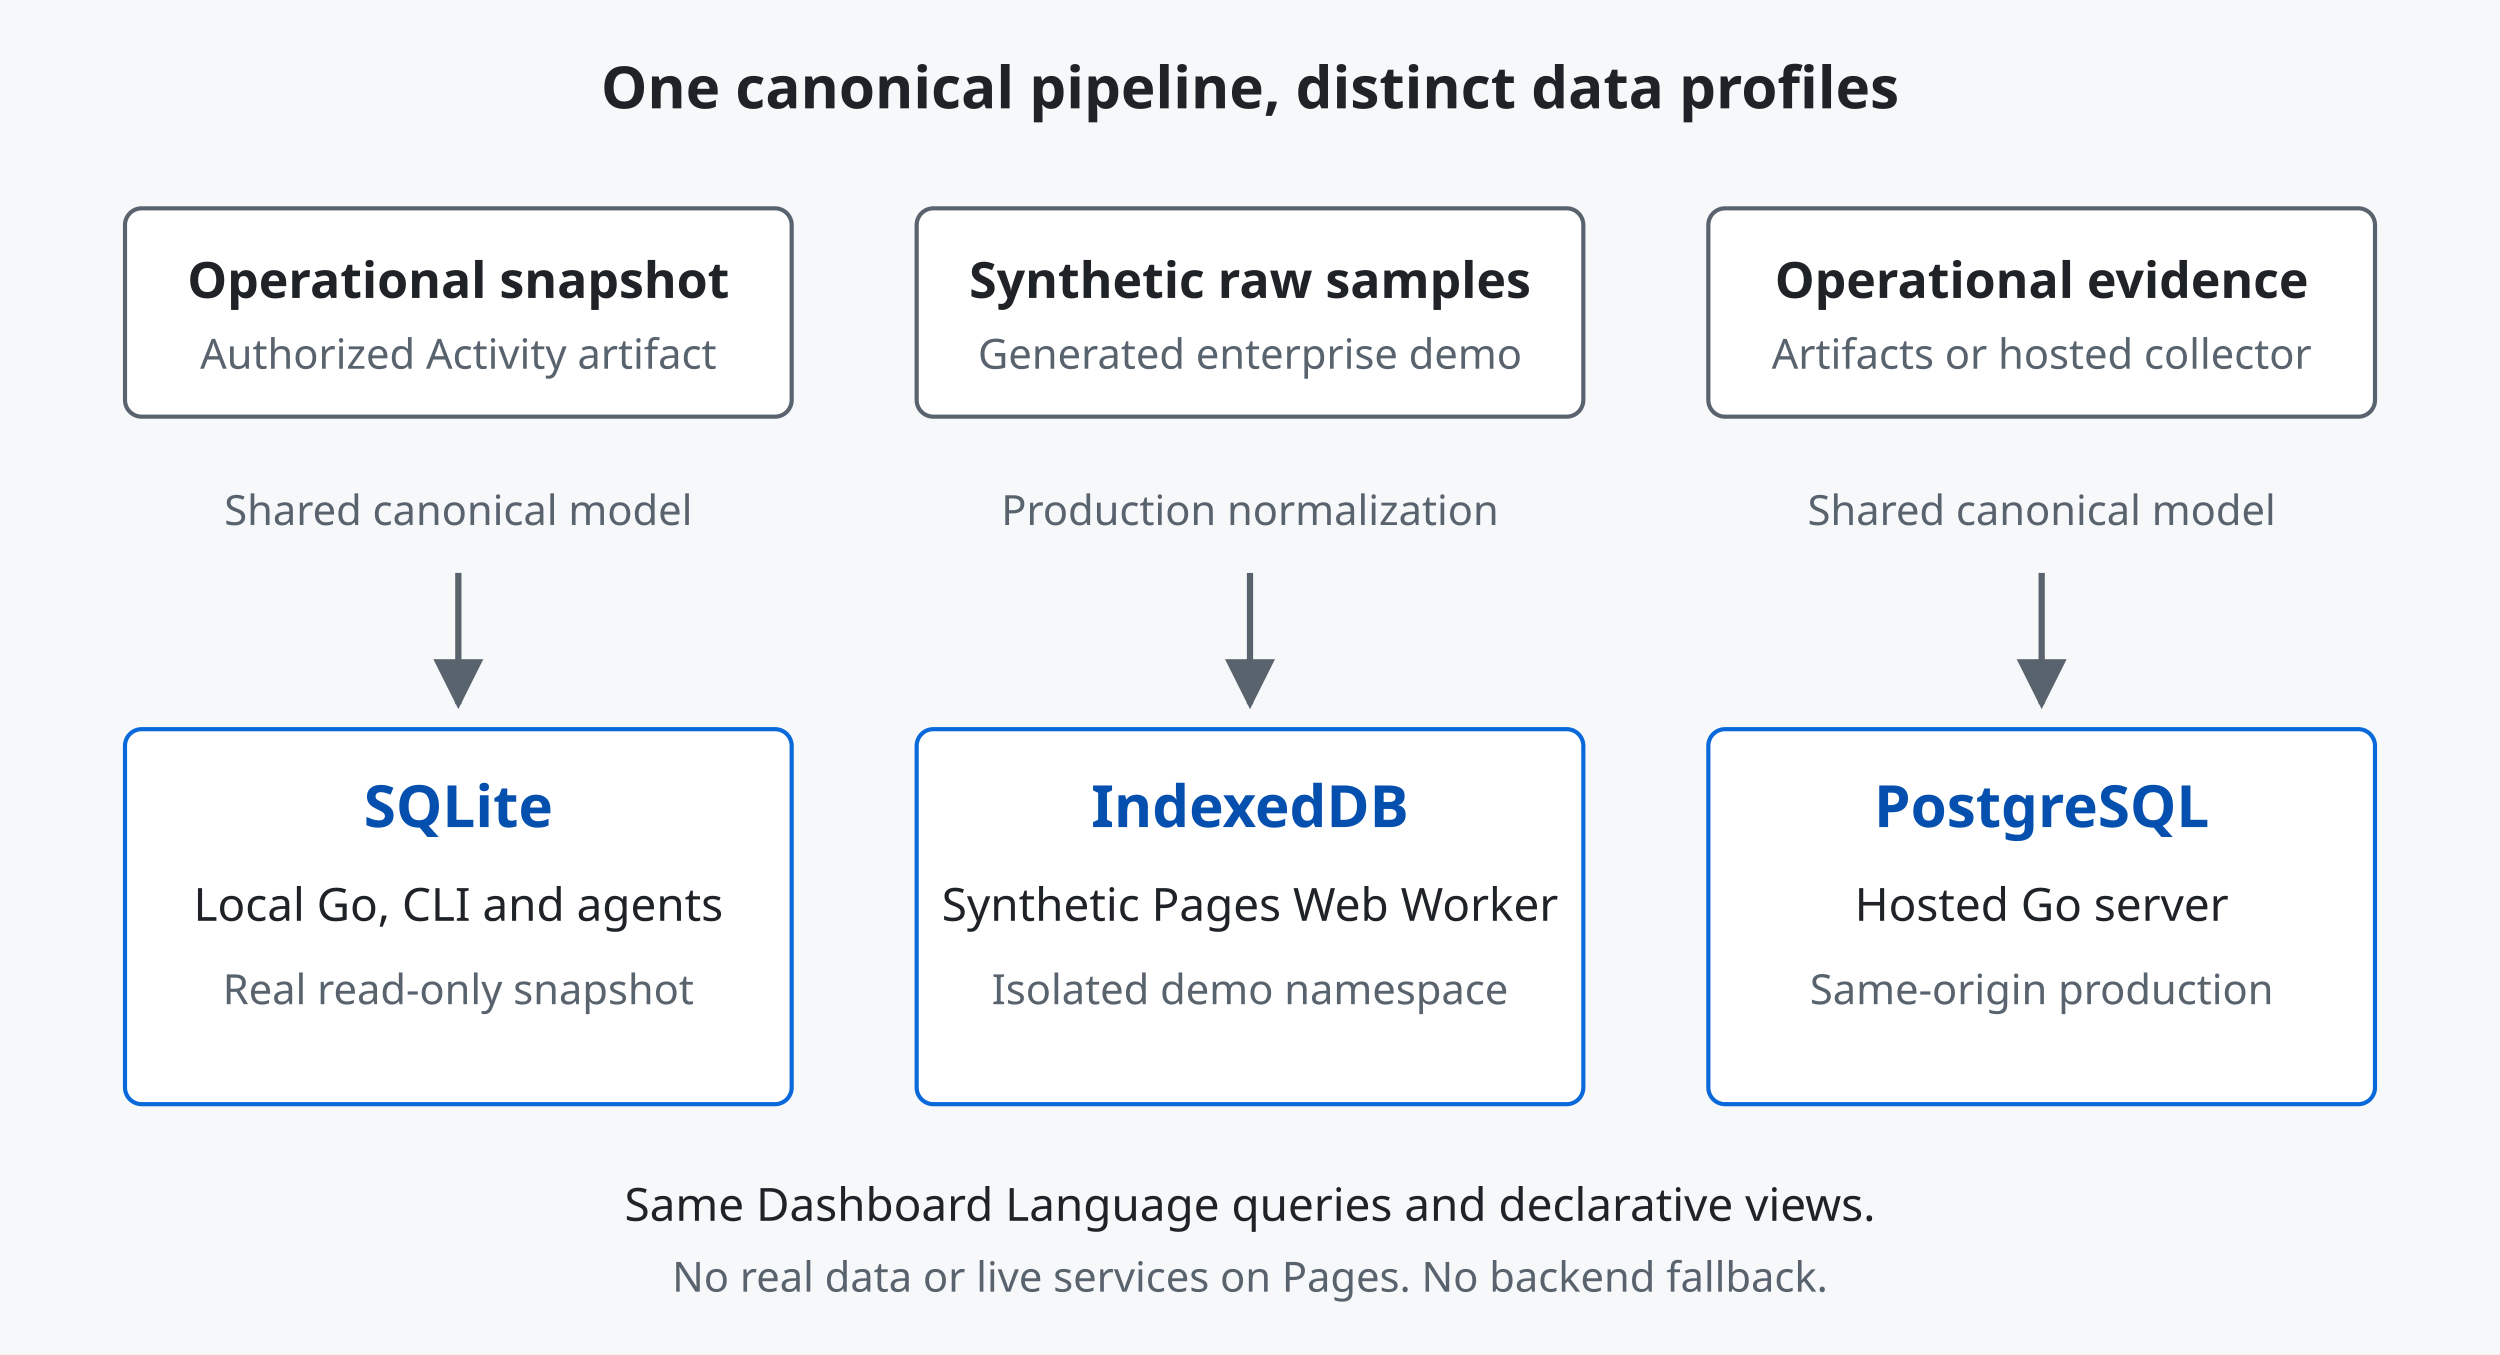
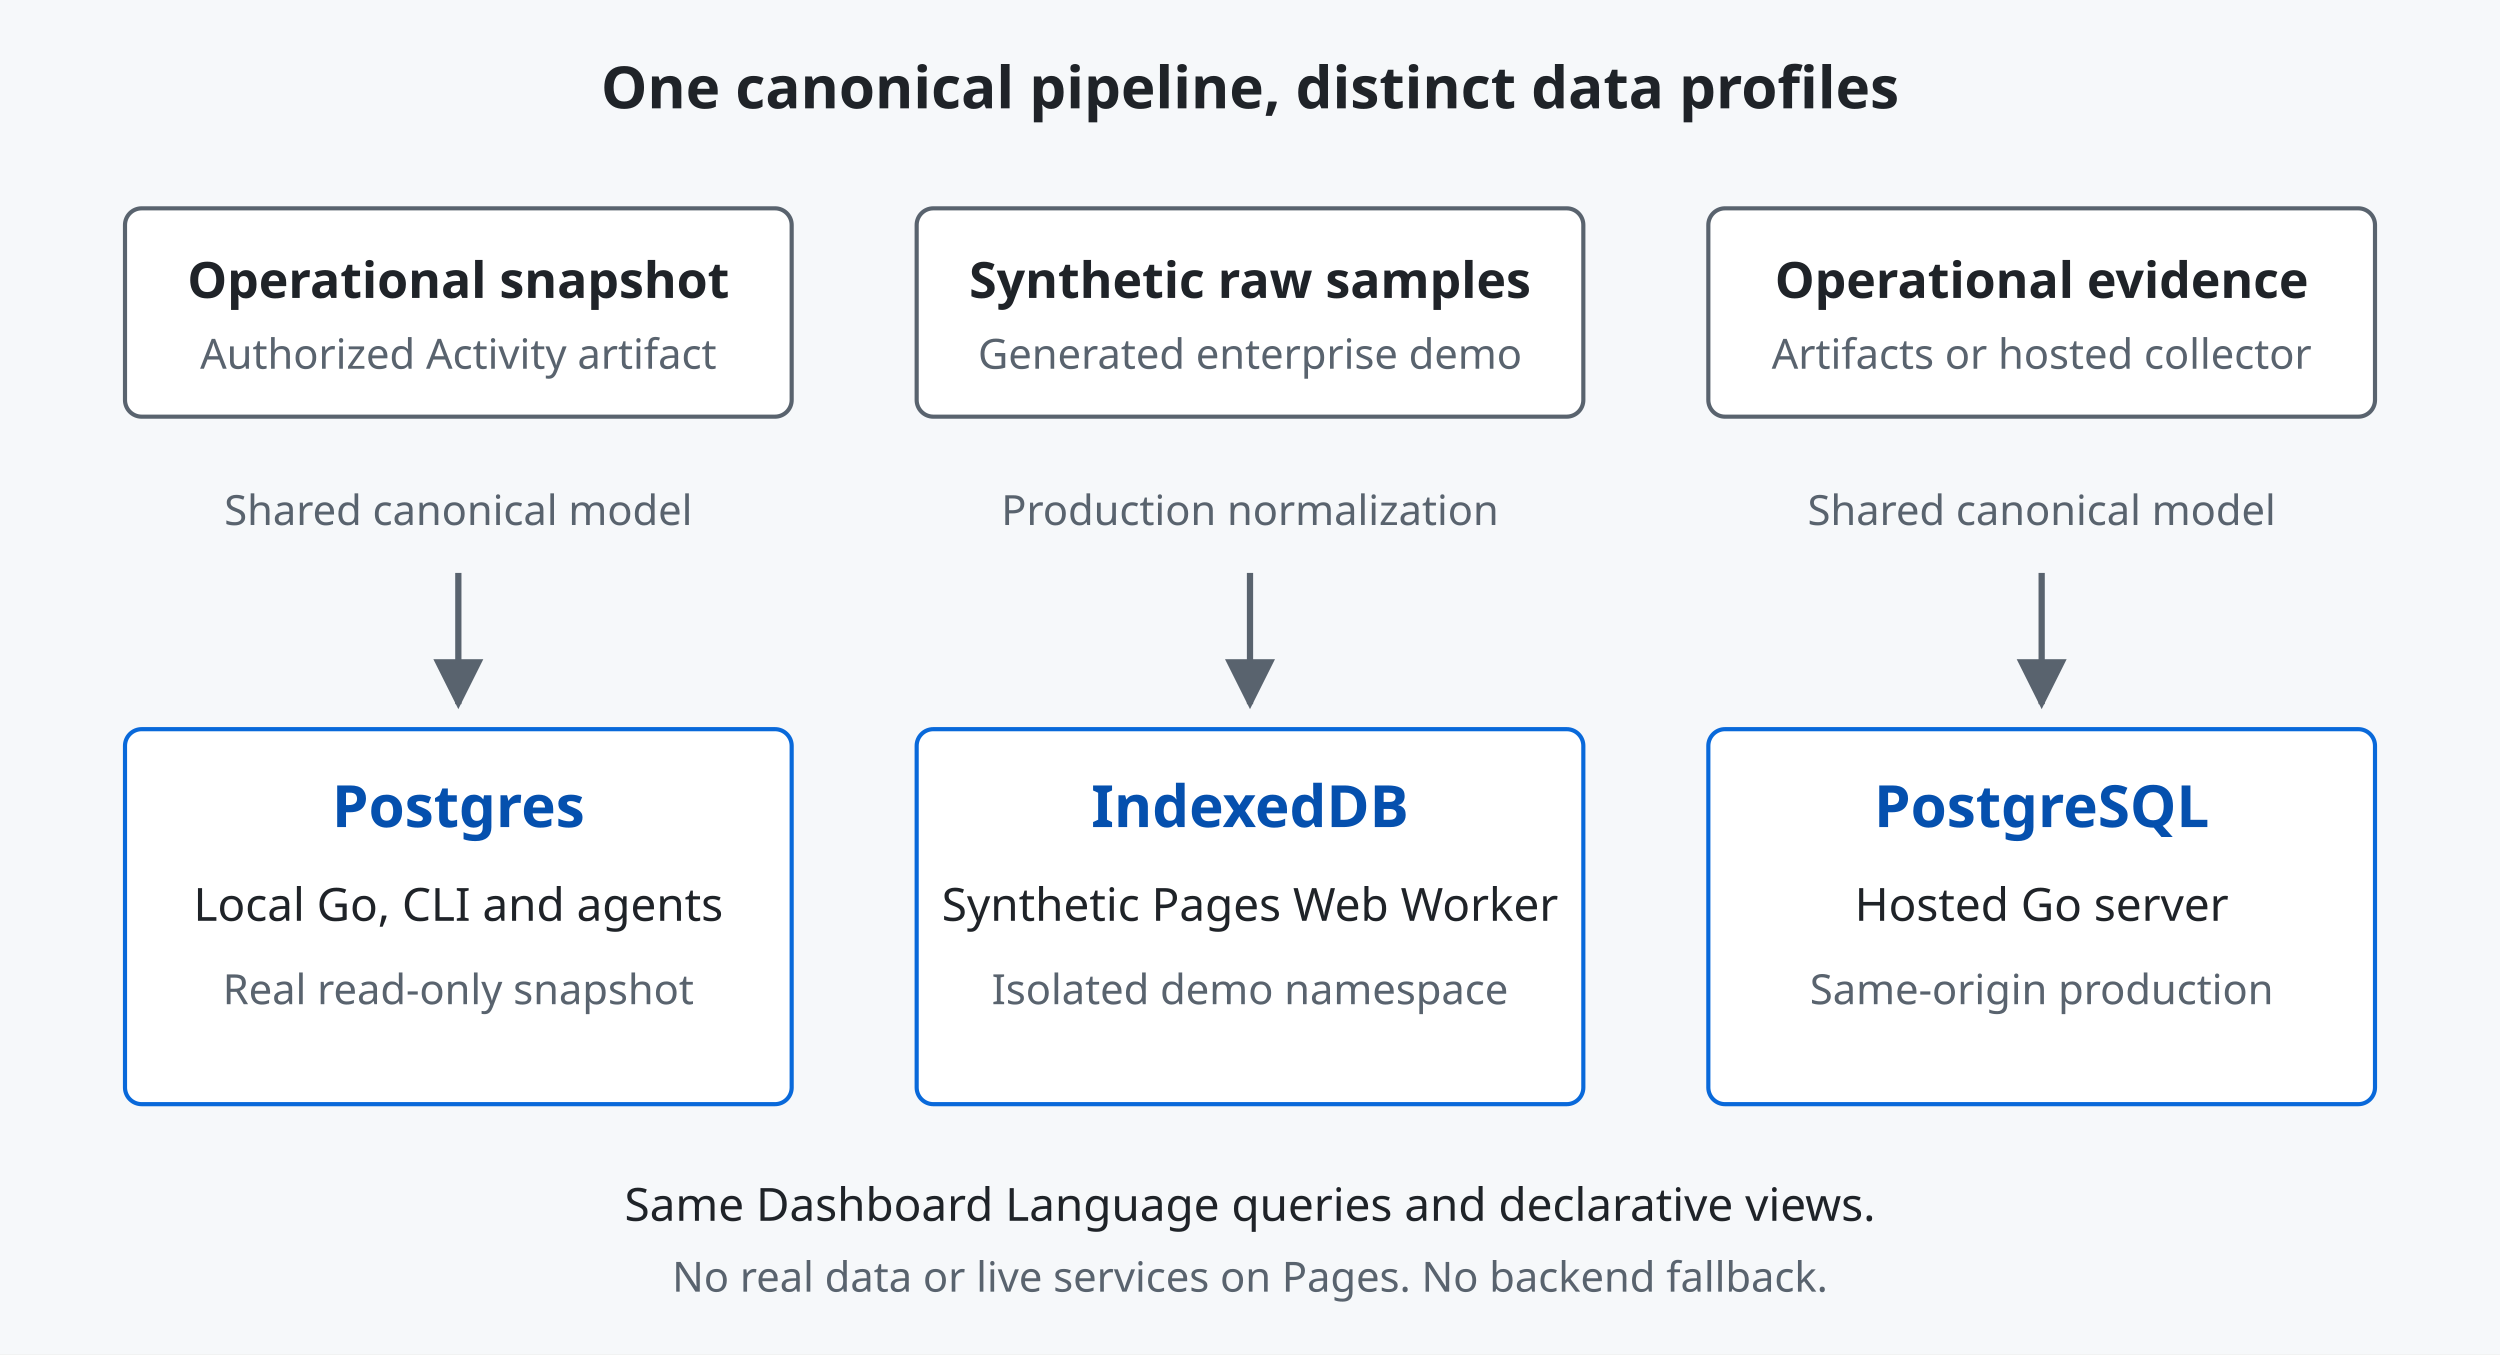
<svg xmlns="http://www.w3.org/2000/svg" width="1200" height="650" viewBox="0 0 1200 650" role="img" aria-labelledby="title description" data-visual-kind="diagram" data-visual-id="dashboard-data-flow">
  <defs>
    <marker id="arrow" viewBox="0 0 10 10" refX="9" refY="5" markerWidth="8" markerHeight="8" orient="auto">
      <path d="M0 0L10 5L0 10z" fill="#59636e" />
    </marker>
  </defs>
  <rect width="1200" height="650" fill="#f6f8fa" />
  <g font-family="Mona Sans, system-ui, sans-serif" text-anchor="middle">
    <text x="600" y="52" fill="#1f2328" font-size="28" font-weight="700">One canonical pipeline, distinct data profiles</text>
    <g data-node="workflows">
      <rect x="60" y="100" width="320" height="100" rx="8" fill="#ffffff" stroke="#59636e" stroke-width="2" />
      <text x="220" y="143" fill="#1f2328" font-size="24" font-weight="700">Operational snapshot</text>
      <text x="220" y="177" fill="#59636e" font-size="20">Authorized Activity artifact</text>
    </g>
    <g data-node="activity">
      <rect x="440" y="100" width="320" height="100" rx="8" fill="#ffffff" stroke="#59636e" stroke-width="2" />
      <text x="600" y="143" fill="#1f2328" font-size="24" font-weight="700">Synthetic raw samples</text>
      <text x="600" y="177" fill="#59636e" font-size="20">Generated enterprise demo</text>
    </g>
    <g data-node="jsonl">
      <rect x="820" y="100" width="320" height="100" rx="8" fill="#ffffff" stroke="#59636e" stroke-width="2" />
      <text x="980" y="143" fill="#1f2328" font-size="24" font-weight="700">Operational evidence</text>
      <text x="980" y="177" fill="#59636e" font-size="20">Artifacts or hosted collector</text>
    </g>
    <text x="220" y="252" fill="#59636e" font-size="20">Shared canonical model</text>
    <text x="600" y="252" fill="#59636e" font-size="20">Production normalization</text>
    <text x="980" y="252" fill="#59636e" font-size="20">Shared canonical model</text>
    <path d="M220 275v63" stroke="#59636e" stroke-width="3" fill="none" marker-end="url(#arrow)" />
    <path d="M600 275v63" stroke="#59636e" stroke-width="3" fill="none" marker-end="url(#arrow)" />
    <path d="M980 275v63" stroke="#59636e" stroke-width="3" fill="none" marker-end="url(#arrow)" />
    <g data-node="sqlite">
      <rect x="60" y="350" width="320" height="180" rx="8" fill="#ffffff" stroke="#0969da" stroke-width="2" />
-       <text x="220" y="397" fill="#0550ae" font-size="28" font-weight="700">SQLite</text>
+       <text x="220" y="397" fill="#0550ae" font-size="28" font-weight="700">Postgres</text>
      <text x="220" y="442" fill="#1f2328" font-size="22">Local Go, CLI and agents</text>
      <text x="220" y="482" fill="#59636e" font-size="20">Real read-only snapshot</text>
    </g>
    <g data-node="indexeddb">
      <rect x="440" y="350" width="320" height="180" rx="8" fill="#ffffff" stroke="#0969da" stroke-width="2" />
      <text x="600" y="397" fill="#0550ae" font-size="28" font-weight="700">IndexedDB</text>
      <text x="600" y="442" fill="#1f2328" font-size="22">Synthetic Pages Web Worker</text>
      <text x="600" y="482" fill="#59636e" font-size="20">Isolated demo namespace</text>
    </g>
    <g data-node="postgres">
      <rect x="820" y="350" width="320" height="180" rx="8" fill="#ffffff" stroke="#0969da" stroke-width="2" />
      <text x="980" y="397" fill="#0550ae" font-size="28" font-weight="700">PostgreSQL</text>
      <text x="980" y="442" fill="#1f2328" font-size="22">Hosted Go server</text>
      <text x="980" y="482" fill="#59636e" font-size="20">Same-origin production</text>
    </g>
    <text x="600" y="586" fill="#1f2328" font-size="22">Same Dashboard Language queries and declarative views.</text>
    <text x="600" y="620" fill="#59636e" font-size="20">No real data or live services on Pages. No backend fallback.</text>
  </g>
</svg>
